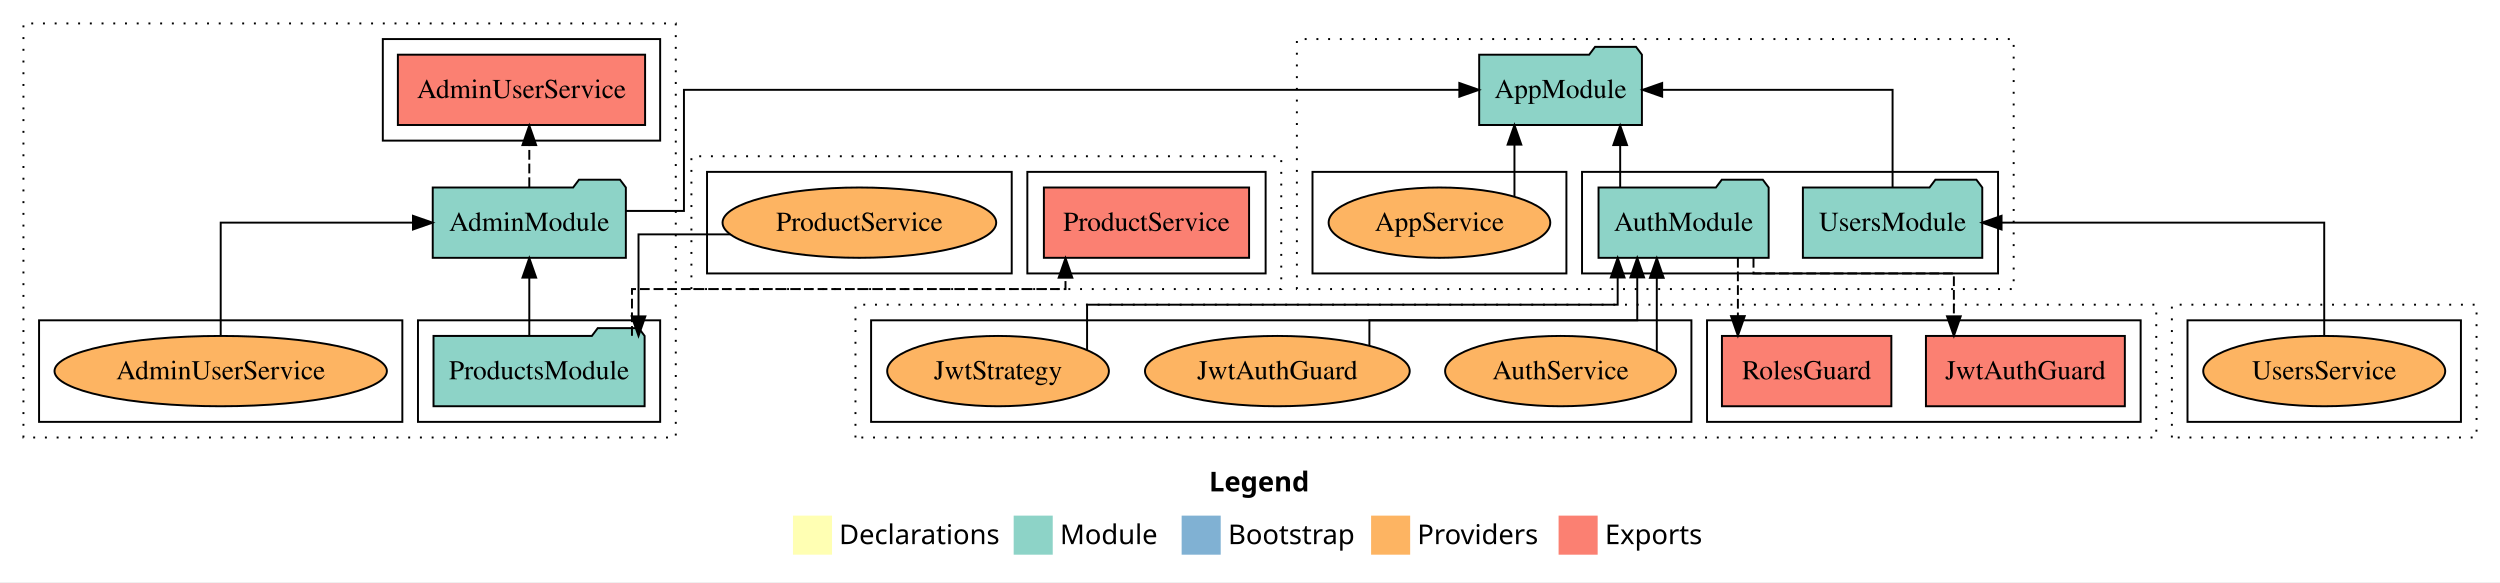
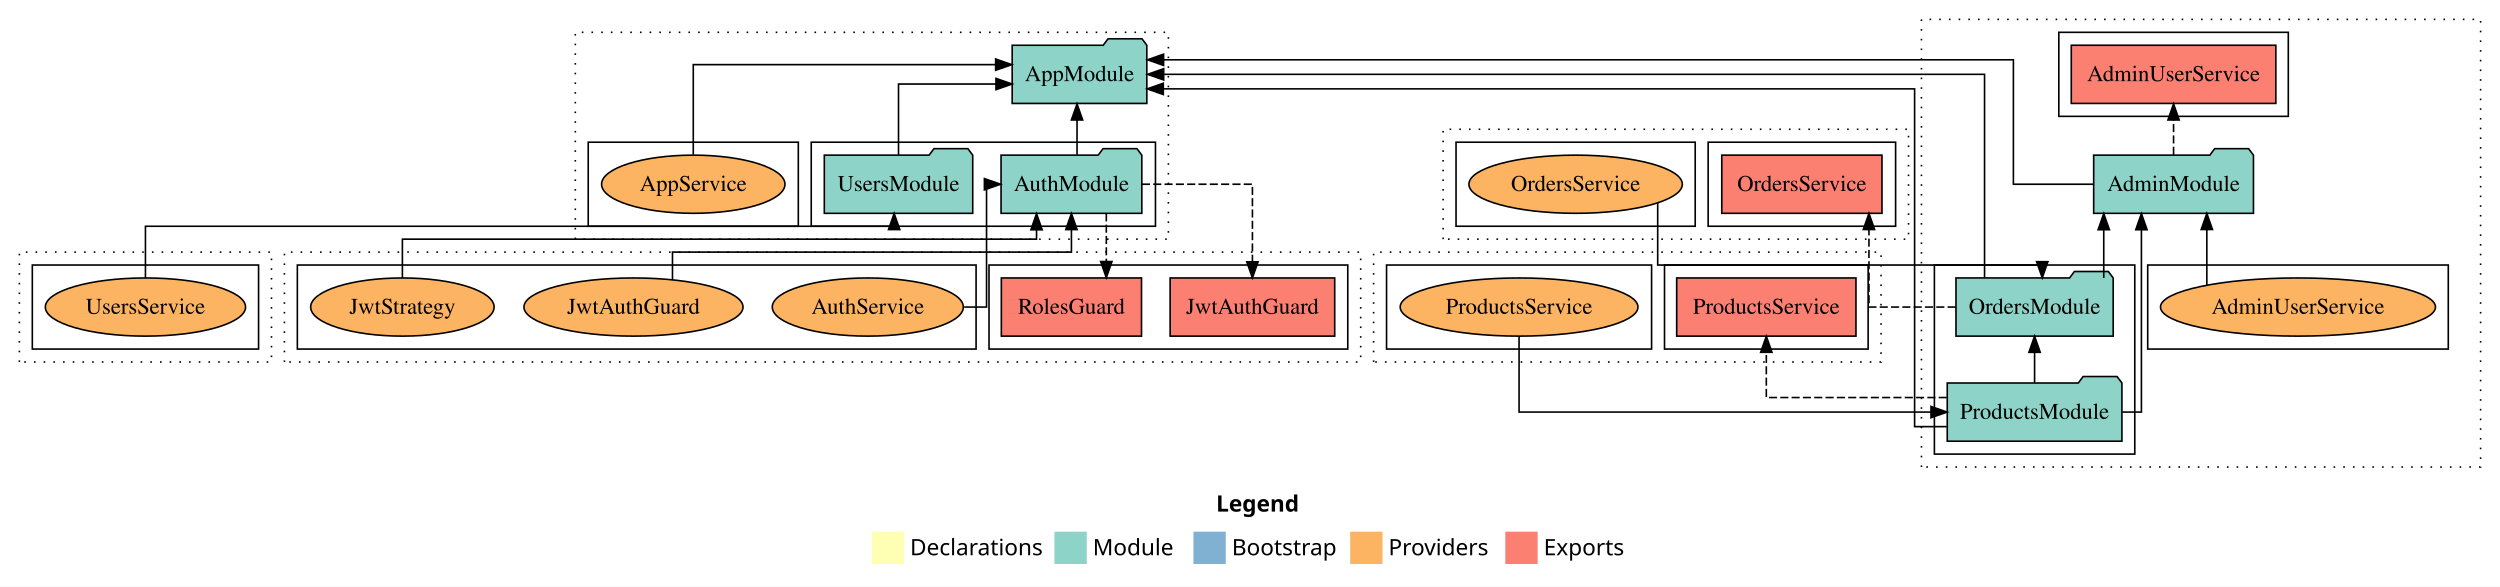
- <svg xmlns="http://www.w3.org/2000/svg" width="1280pt" height="298pt" viewBox="0.00 0.00 1280.00 298.00">
-   <g id="graph0" class="graph" transform="scale(1 1) rotate(0) translate(4 294)">
-     <polygon fill="white" stroke="transparent" points="-4,4 -4,-294 1276,-294 1276,4 -4,4" />
-     <text text-anchor="start" x="615.01" y="-42.4" font-family="Times-12" font-weight="bold" font-size="14.00">Legend</text>
-     <polygon fill="#ffffb3" stroke="transparent" points="402,-10 402,-30 422,-30 422,-10 402,-10" />
-     <text text-anchor="start" x="425.63" y="-15.4" font-family="Times-12" font-size="14.00">  Declarations</text>
-     <polygon fill="#8dd3c7" stroke="transparent" points="515,-10 515,-30 535,-30 535,-10 515,-10" />
-     <text text-anchor="start" x="538.73" y="-15.4" font-family="Times-12" font-size="14.00">  Module</text>
-     <polygon fill="#80b1d3" stroke="transparent" points="601,-10 601,-30 621,-30 621,-10 601,-10" />
-     <text text-anchor="start" x="624.78" y="-15.4" font-family="Times-12" font-size="14.00">  Bootstrap</text>
-     <polygon fill="#fdb462" stroke="transparent" points="698,-10 698,-30 718,-30 718,-10 698,-10" />
-     <text text-anchor="start" x="721.67" y="-15.4" font-family="Times-12" font-size="14.00">  Providers</text>
-     <polygon fill="#fb8072" stroke="transparent" points="794,-10 794,-30 814,-30 814,-10 794,-10" />
-     <text text-anchor="start" x="817.73" y="-15.4" font-family="Times-12" font-size="14.00">  Exports</text>
+ <svg xmlns="http://www.w3.org/2000/svg" width="1547pt" height="363pt" viewBox="0.00 0.00 1547.00 363.00">
+   <g id="graph0" class="graph" transform="scale(1 1) rotate(0) translate(4 359)">
+     <polygon fill="white" stroke="transparent" points="-4,4 -4,-359 1543,-359 1543,4 -4,4" />
+     <text text-anchor="start" x="748.51" y="-42.4" font-family="Times-12" font-weight="bold" font-size="14.00">Legend</text>
+     <polygon fill="#ffffb3" stroke="transparent" points="535.5,-10 535.5,-30 555.5,-30 555.5,-10 535.5,-10" />
+     <text text-anchor="start" x="559.13" y="-15.4" font-family="Times-12" font-size="14.00">  Declarations</text>
+     <polygon fill="#8dd3c7" stroke="transparent" points="648.5,-10 648.5,-30 668.5,-30 668.5,-10 648.5,-10" />
+     <text text-anchor="start" x="672.23" y="-15.4" font-family="Times-12" font-size="14.00">  Module</text>
+     <polygon fill="#80b1d3" stroke="transparent" points="734.5,-10 734.5,-30 754.5,-30 754.5,-10 734.5,-10" />
+     <text text-anchor="start" x="758.28" y="-15.4" font-family="Times-12" font-size="14.00">  Bootstrap</text>
+     <polygon fill="#fdb462" stroke="transparent" points="831.5,-10 831.5,-30 851.5,-30 851.5,-10 831.5,-10" />
+     <text text-anchor="start" x="855.17" y="-15.4" font-family="Times-12" font-size="14.00">  Providers</text>
+     <polygon fill="#fb8072" stroke="transparent" points="927.5,-10 927.5,-30 947.5,-30 947.5,-10 927.5,-10" />
+     <text text-anchor="start" x="951.23" y="-15.4" font-family="Times-12" font-size="14.00">  Exports</text>
    <g id="clust1" class="cluster">
-       <polygon fill="none" stroke="black" stroke-dasharray="1,5" points="8,-70 8,-282 342,-282 342,-70 8,-70" />
+       <polygon fill="none" stroke="black" stroke-dasharray="1,5" points="1185,-70 1185,-347 1531,-347 1531,-70 1185,-70" />
    </g>
    <g id="clust3" class="cluster">
-       <polygon fill="none" stroke="black" points="210,-78 210,-130 334,-130 334,-78 210,-78" />
+       <polygon fill="none" stroke="black" points="1193,-78 1193,-195 1317,-195 1317,-78 1193,-78" />
    </g>
    <g id="clust4" class="cluster">
-       <polygon fill="none" stroke="black" points="192,-222 192,-274 334,-274 334,-222 192,-222" />
+       <polygon fill="none" stroke="black" points="1270,-287 1270,-339 1412,-339 1412,-287 1270,-287" />
    </g>
    <g id="clust6" class="cluster">
-       <polygon fill="none" stroke="black" points="16,-78 16,-130 202,-130 202,-78 16,-78" />
+       <polygon fill="none" stroke="black" points="1325,-143 1325,-195 1511,-195 1511,-143 1325,-143" />
    </g>
    <g id="clust7" class="cluster">
-       <polygon fill="none" stroke="black" stroke-dasharray="1,5" points="660,-146 660,-274 1027,-274 1027,-146 660,-146" />
+       <polygon fill="none" stroke="black" stroke-dasharray="1,5" points="352,-211 352,-339 719,-339 719,-211 352,-211" />
    </g>
    <g id="clust9" class="cluster">
-       <polygon fill="none" stroke="black" points="806,-154 806,-206 1019,-206 1019,-154 806,-154" />
+       <polygon fill="none" stroke="black" points="498,-219 498,-271 711,-271 711,-219 498,-219" />
    </g>
    <g id="clust12" class="cluster">
-       <polygon fill="none" stroke="black" points="668,-154 668,-206 798,-206 798,-154 668,-154" />
+       <polygon fill="none" stroke="black" points="360,-219 360,-271 490,-271 490,-219 360,-219" />
    </g>
    <g id="clust13" class="cluster">
-       <polygon fill="none" stroke="black" stroke-dasharray="1,5" points="434,-70 434,-138 1100,-138 1100,-70 434,-70" />
+       <polygon fill="none" stroke="black" stroke-dasharray="1,5" points="172,-135 172,-203 838,-203 838,-135 172,-135" />
    </g>
    <g id="clust16" class="cluster">
-       <polygon fill="none" stroke="black" points="870,-78 870,-130 1092,-130 1092,-78 870,-78" />
+       <polygon fill="none" stroke="black" points="608,-143 608,-195 830,-195 830,-143 608,-143" />
    </g>
    <g id="clust18" class="cluster">
-       <polygon fill="none" stroke="black" points="442,-78 442,-130 862,-130 862,-78 442,-78" />
+       <polygon fill="none" stroke="black" points="180,-143 180,-195 600,-195 600,-143 180,-143" />
    </g>
    <g id="clust19" class="cluster">
-       <polygon fill="none" stroke="black" stroke-dasharray="1,5" points="350,-146 350,-214 652,-214 652,-146 350,-146" />
+       <polygon fill="none" stroke="black" stroke-dasharray="1,5" points="889,-211 889,-279 1177,-279 1177,-211 889,-211" />
    </g>
    <g id="clust22" class="cluster">
-       <polygon fill="none" stroke="black" points="522,-154 522,-206 644,-206 644,-154 522,-154" />
+       <polygon fill="none" stroke="black" points="1053,-219 1053,-271 1169,-271 1169,-219 1053,-219" />
    </g>
    <g id="clust24" class="cluster">
-       <polygon fill="none" stroke="black" points="358,-154 358,-206 514,-206 514,-154 358,-154" />
+       <polygon fill="none" stroke="black" points="897,-219 897,-271 1045,-271 1045,-219 897,-219" />
    </g>
    <g id="clust25" class="cluster">
-       <polygon fill="none" stroke="black" stroke-dasharray="1,5" points="1108,-70 1108,-138 1264,-138 1264,-70 1108,-70" />
+       <polygon fill="none" stroke="black" stroke-dasharray="1,5" points="846,-135 846,-203 1160,-203 1160,-135 846,-135" />
+     </g>
+     <g id="clust28" class="cluster">
+       <polygon fill="none" stroke="black" points="1026,-143 1026,-195 1152,-195 1152,-143 1026,-143" />
    </g>
    <g id="clust30" class="cluster">
-       <polygon fill="none" stroke="black" points="1116,-78 1116,-130 1256,-130 1256,-78 1116,-78" />
+       <polygon fill="none" stroke="black" points="854,-143 854,-195 1018,-195 1018,-143 854,-143" />
+     </g>
+     <g id="clust31" class="cluster">
+       <polygon fill="none" stroke="black" stroke-dasharray="1,5" points="8,-135 8,-203 164,-203 164,-135 8,-135" />
+     </g>
+     <g id="clust36" class="cluster">
+       <polygon fill="none" stroke="black" points="16,-143 16,-195 156,-195 156,-143 16,-143" />
    </g>
    <g id="node1" class="node">
-       <polygon fill="#8dd3c7" stroke="black" points="326.04,-122 323.04,-126 302.04,-126 299.04,-122 217.96,-122 217.96,-86 326.04,-86 326.04,-122" />
-       <text text-anchor="middle" x="272" y="-99.8" font-family="Times,serif" font-size="14.00">ProductsModule</text>
+       <polygon fill="#8dd3c7" stroke="black" points="1303.64,-187 1300.64,-191 1279.64,-191 1276.64,-187 1206.36,-187 1206.36,-151 1303.64,-151 1303.64,-187" />
+       <text text-anchor="middle" x="1255" y="-164.8" font-family="Times,serif" font-size="14.00">OrdersModule</text>
+     </g>
+     <g id="node3" class="node">
+       <polygon fill="#8dd3c7" stroke="black" points="1390.44,-263 1387.44,-267 1366.44,-267 1363.44,-263 1291.56,-263 1291.56,-227 1390.44,-227 1390.44,-263" />
+       <text text-anchor="middle" x="1341" y="-240.8" font-family="Times,serif" font-size="14.00">AdminModule</text>
+     </g>
+     <g id="edge1" class="edge">
+       <path fill="none" stroke="black" d="M1297.8,-187.01C1297.8,-187.01 1297.8,-216.85 1297.8,-216.85" />
+       <polygon fill="black" stroke="black" points="1294.3,-216.85 1297.8,-226.85 1301.3,-216.85 1294.3,-216.85" />
+     </g>
+     <g id="node8" class="node">
+       <polygon fill="#8dd3c7" stroke="black" points="705.66,-331 702.66,-335 681.66,-335 678.66,-331 622.34,-331 622.34,-295 705.66,-295 705.66,-331" />
+       <text text-anchor="middle" x="664" y="-308.8" font-family="Times,serif" font-size="14.00">AppModule</text>
+     </g>
+     <g id="edge7" class="edge">
+       <path fill="none" stroke="black" d="M1224.04,-187.24C1224.04,-225.99 1224.04,-313 1224.04,-313 1224.04,-313 716.09,-313 716.09,-313" />
+       <polygon fill="black" stroke="black" points="716.09,-309.5 706.09,-313 716.09,-316.5 716.09,-309.5" />
+     </g>
+     <g id="node15" class="node">
+       <polygon fill="#fb8072" stroke="black" points="1160.57,-263 1061.43,-263 1061.43,-227 1160.57,-227 1160.57,-263" />
+       <text text-anchor="middle" x="1111" y="-240.8" font-family="Times,serif" font-size="14.00">OrdersService </text>
+     </g>
+     <g id="edge17" class="edge">
+       <path fill="none" stroke="black" stroke-dasharray="5,2" d="M1206.16,-169C1179.76,-169 1152.51,-169 1152.51,-169 1152.51,-169 1152.51,-216.99 1152.51,-216.99" />
+       <polygon fill="black" stroke="black" points="1149.01,-216.99 1152.51,-226.99 1156.01,-216.99 1149.01,-216.99" />
    </g>
    <g id="node2" class="node">
-       <polygon fill="#8dd3c7" stroke="black" points="316.44,-198 313.44,-202 292.44,-202 289.44,-198 217.56,-198 217.56,-162 316.44,-162 316.44,-198" />
-       <text text-anchor="middle" x="267" y="-175.8" font-family="Times,serif" font-size="14.00">AdminModule</text>
-     </g>
-     <g id="edge1" class="edge">
-       <path fill="none" stroke="black" d="M267,-122.01C267,-122.01 267,-151.85 267,-151.85" />
-       <polygon fill="black" stroke="black" points="263.5,-151.85 267,-161.85 270.5,-151.85 263.5,-151.85" />
+       <polygon fill="#8dd3c7" stroke="black" points="1309.04,-122 1306.04,-126 1285.04,-126 1282.04,-122 1200.96,-122 1200.96,-86 1309.04,-86 1309.04,-122" />
+       <text text-anchor="middle" x="1255" y="-99.8" font-family="Times,serif" font-size="14.00">ProductsModule</text>
+     </g>
+     <g id="edge16" class="edge">
+       <path fill="none" stroke="black" d="M1255,-122.11C1255,-122.11 1255,-140.99 1255,-140.99" />
+       <polygon fill="black" stroke="black" points="1251.5,-140.99 1255,-150.99 1258.5,-140.99 1251.5,-140.99" />
+     </g>
+     <g id="edge2" class="edge">
+       <path fill="none" stroke="black" d="M1309.29,-104C1316.31,-104 1321.11,-104 1321.11,-104 1321.11,-104 1321.11,-216.86 1321.11,-216.86" />
+       <polygon fill="black" stroke="black" points="1317.61,-216.86 1321.11,-226.86 1324.61,-216.86 1317.61,-216.86" />
+     </g>
+     <g id="edge8" class="edge">
+       <path fill="none" stroke="black" d="M1200.65,-95C1189.33,-95 1180.76,-95 1180.76,-95 1180.76,-95 1180.76,-304 1180.76,-304 1180.76,-304 715.85,-304 715.85,-304" />
+       <polygon fill="black" stroke="black" points="715.85,-300.5 705.85,-304 715.85,-307.5 715.85,-300.5" />
+     </g>
+     <g id="node17" class="node">
+       <polygon fill="#fb8072" stroke="black" points="1144.47,-187 1033.53,-187 1033.53,-151 1144.47,-151 1144.47,-187" />
+       <text text-anchor="middle" x="1089" y="-164.8" font-family="Times,serif" font-size="14.00">ProductsService </text>
+     </g>
+     <g id="edge19" class="edge">
+       <path fill="none" stroke="black" stroke-dasharray="5,2" d="M1200.65,-113C1152.23,-113 1089,-113 1089,-113 1089,-113 1089,-140.97 1089,-140.97" />
+       <polygon fill="black" stroke="black" points="1085.5,-140.97 1089,-150.97 1092.5,-140.97 1085.5,-140.97" />
+     </g>
+     <g id="node4" class="node">
+       <polygon fill="#fb8072" stroke="black" points="1404.29,-331 1277.71,-331 1277.71,-295 1404.29,-295 1404.29,-331" />
+       <text text-anchor="middle" x="1341" y="-308.8" font-family="Times,serif" font-size="14.00">AdminUserService </text>
+     </g>
+     <g id="edge3" class="edge">
+       <path fill="none" stroke="black" stroke-dasharray="5,2" d="M1341,-263.22C1341,-263.22 1341,-284.73 1341,-284.73" />
+       <polygon fill="black" stroke="black" points="1337.5,-284.73 1341,-294.73 1344.5,-284.73 1337.5,-284.73" />
+     </g>
+     <g id="edge5" class="edge">
+       <path fill="none" stroke="black" d="M1291.74,-245C1266.86,-245 1241.89,-245 1241.89,-245 1241.89,-245 1241.89,-322 1241.89,-322 1241.89,-322 716.03,-322 716.03,-322" />
+       <polygon fill="black" stroke="black" points="716.03,-318.5 706.03,-322 716.03,-325.5 716.03,-318.5" />
+     </g>
+     <g id="node5" class="node">
+       <ellipse fill="#fdb462" stroke="black" cx="1418" cy="-169" rx="85.09" ry="18" />
+       <text text-anchor="middle" x="1418" y="-164.8" font-family="Times,serif" font-size="14.00">AdminUserService</text>
+     </g>
+     <g id="edge4" class="edge">
+       <path fill="none" stroke="black" d="M1361.59,-182.59C1361.59,-182.59 1361.59,-216.96 1361.59,-216.96" />
+       <polygon fill="black" stroke="black" points="1358.09,-216.96 1361.59,-226.96 1365.09,-216.96 1358.09,-216.96" />
+     </g>
+     <g id="node6" class="node">
+       <polygon fill="#8dd3c7" stroke="black" points="702.55,-263 699.55,-267 678.55,-267 675.55,-263 615.45,-263 615.45,-227 702.55,-227 702.55,-263" />
+       <text text-anchor="middle" x="659" y="-240.8" font-family="Times,serif" font-size="14.00">AuthModule</text>
+     </g>
+     <g id="edge6" class="edge">
+       <path fill="none" stroke="black" d="M662.47,-263.22C662.47,-263.22 662.47,-284.73 662.47,-284.73" />
+       <polygon fill="black" stroke="black" points="658.97,-284.73 662.47,-294.73 665.97,-284.73 658.97,-284.73" />
+     </g>
+     <g id="node10" class="node">
+       <polygon fill="#fb8072" stroke="black" points="821.92,-187 720.08,-187 720.08,-151 821.92,-151 821.92,-187" />
+       <text text-anchor="middle" x="771" y="-164.8" font-family="Times,serif" font-size="14.00">JwtAuthGuard </text>
+     </g>
+     <g id="edge11" class="edge">
+       <path fill="none" stroke="black" stroke-dasharray="5,2" d="M702.62,-245C734.07,-245 771,-245 771,-245 771,-245 771,-197.01 771,-197.01" />
+       <polygon fill="black" stroke="black" points="774.5,-197.01 771,-187.01 767.5,-197.01 774.5,-197.01" />
+     </g>
+     <g id="node11" class="node">
+       <polygon fill="#fb8072" stroke="black" points="702.37,-187 615.63,-187 615.63,-151 702.37,-151 702.37,-187" />
+       <text text-anchor="middle" x="659" y="-164.8" font-family="Times,serif" font-size="14.00">RolesGuard </text>
+     </g>
+     <g id="edge12" class="edge">
+       <path fill="none" stroke="black" stroke-dasharray="5,2" d="M680.59,-226.99C680.59,-226.99 680.59,-197.15 680.59,-197.15" />
+       <polygon fill="black" stroke="black" points="684.09,-197.15 680.59,-187.15 677.09,-197.15 684.09,-197.15" />
+     </g>
+     <g id="node7" class="node">
+       <polygon fill="#8dd3c7" stroke="black" points="597.92,-263 594.92,-267 573.92,-267 570.92,-263 506.08,-263 506.08,-227 597.92,-227 597.92,-263" />
+       <text text-anchor="middle" x="552" y="-240.8" font-family="Times,serif" font-size="14.00">UsersModule</text>
+     </g>
+     <g id="edge9" class="edge">
+       <path fill="none" stroke="black" d="M552,-263.27C552,-281.56 552,-307 552,-307 552,-307 612.3,-307 612.3,-307" />
+       <polygon fill="black" stroke="black" points="612.3,-310.5 622.3,-307 612.3,-303.5 612.3,-310.5" />
+     </g>
+     <g id="node9" class="node">
+       <ellipse fill="#fdb462" stroke="black" cx="425" cy="-245" rx="56.74" ry="18" />
+       <text text-anchor="middle" x="425" y="-240.8" font-family="Times,serif" font-size="14.00">AppService</text>
+     </g>
+     <g id="edge10" class="edge">
+       <path fill="none" stroke="black" d="M425,-263.29C425,-285.21 425,-319 425,-319 425,-319 612.1,-319 612.1,-319" />
+       <polygon fill="black" stroke="black" points="612.1,-322.5 622.1,-319 612.1,-315.5 612.1,-322.5" />
+     </g>
+     <g id="node12" class="node">
+       <ellipse fill="#fdb462" stroke="black" cx="533" cy="-169" rx="59.11" ry="18" />
+       <text text-anchor="middle" x="533" y="-164.8" font-family="Times,serif" font-size="14.00">AuthService</text>
+     </g>
+     <g id="edge13" class="edge">
+       <path fill="none" stroke="black" d="M592.65,-169C600.82,-169 606.47,-169 606.47,-169 606.47,-169 606.47,-245 606.47,-245 606.47,-245 607.34,-245 607.34,-245" />
+       <polygon fill="black" stroke="black" points="605.14,-248.5 615.14,-245 605.14,-241.5 605.14,-248.5" />
+     </g>
+     <g id="node13" class="node">
+       <ellipse fill="#fdb462" stroke="black" cx="388" cy="-169" rx="67.78" ry="18" />
+       <text text-anchor="middle" x="388" y="-164.8" font-family="Times,serif" font-size="14.00">JwtAuthGuard</text>
+     </g>
+     <g id="edge14" class="edge">
+       <path fill="none" stroke="black" d="M412.13,-186C412.13,-194.5 412.13,-203 412.13,-203 412.13,-203 659,-203 659,-203 659,-203 659,-216.94 659,-216.94" />
+       <polygon fill="black" stroke="black" points="655.5,-216.94 659,-226.94 662.5,-216.94 655.5,-216.94" />
    </g>
    <g id="node14" class="node">
-       <polygon fill="#fb8072" stroke="black" points="635.53,-198 530.47,-198 530.47,-162 635.53,-162 635.53,-198" />
-       <text text-anchor="middle" x="583" y="-175.8" font-family="Times,serif" font-size="14.00">ProductService </text>
-     </g>
-     <g id="edge13" class="edge">
-       <path fill="none" stroke="black" stroke-dasharray="5,2" d="M319.57,-122.06C319.57,-133.44 319.57,-146 319.57,-146 319.57,-146 541.53,-146 541.53,-146 541.53,-146 541.53,-151.81 541.53,-151.81" />
-       <polygon fill="black" stroke="black" points="538.03,-151.81 541.53,-161.81 545.03,-151.81 538.03,-151.81" />
-     </g>
-     <g id="node3" class="node">
-       <polygon fill="#fb8072" stroke="black" points="326.29,-266 199.71,-266 199.71,-230 326.29,-230 326.29,-266" />
-       <text text-anchor="middle" x="263" y="-243.8" font-family="Times,serif" font-size="14.00">AdminUserService </text>
-     </g>
-     <g id="edge2" class="edge">
-       <path fill="none" stroke="black" stroke-dasharray="5,2" d="M267,-198.22C267,-198.22 267,-219.73 267,-219.73" />
-       <polygon fill="black" stroke="black" points="263.5,-219.73 267,-229.73 270.5,-219.73 263.5,-219.73" />
-     </g>
-     <g id="node7" class="node">
-       <polygon fill="#8dd3c7" stroke="black" points="836.66,-266 833.66,-270 812.66,-270 809.66,-266 753.34,-266 753.34,-230 836.66,-230 836.66,-266" />
-       <text text-anchor="middle" x="795" y="-243.8" font-family="Times,serif" font-size="14.00">AppModule</text>
-     </g>
-     <g id="edge4" class="edge">
-       <path fill="none" stroke="black" d="M316.25,-186C332.35,-186 346.18,-186 346.18,-186 346.18,-186 346.18,-248 346.18,-248 346.18,-248 743.18,-248 743.18,-248" />
-       <polygon fill="black" stroke="black" points="743.18,-251.5 753.18,-248 743.18,-244.5 743.18,-251.5" />
-     </g>
-     <g id="node4" class="node">
-       <ellipse fill="#fdb462" stroke="black" cx="109" cy="-104" rx="85.09" ry="18" />
-       <text text-anchor="middle" x="109" y="-99.8" font-family="Times,serif" font-size="14.00">AdminUserService</text>
-     </g>
-     <g id="edge3" class="edge">
-       <path fill="none" stroke="black" d="M109,-122.01C109,-144.49 109,-180 109,-180 109,-180 207.44,-180 207.44,-180" />
-       <polygon fill="black" stroke="black" points="207.44,-183.5 217.44,-180 207.44,-176.5 207.44,-183.5" />
-     </g>
-     <g id="node5" class="node">
-       <polygon fill="#8dd3c7" stroke="black" points="901.55,-198 898.55,-202 877.55,-202 874.55,-198 814.45,-198 814.45,-162 901.55,-162 901.55,-198" />
-       <text text-anchor="middle" x="858" y="-175.8" font-family="Times,serif" font-size="14.00">AuthModule</text>
-     </g>
-     <g id="edge5" class="edge">
-       <path fill="none" stroke="black" d="M825.53,-198.22C825.53,-198.22 825.53,-219.73 825.53,-219.73" />
-       <polygon fill="black" stroke="black" points="822.03,-219.73 825.53,-229.73 829.03,-219.73 822.03,-219.73" />
-     </g>
-     <g id="node9" class="node">
-       <polygon fill="#fb8072" stroke="black" points="1083.92,-122 982.08,-122 982.08,-86 1083.92,-86 1083.92,-122" />
-       <text text-anchor="middle" x="1033" y="-99.8" font-family="Times,serif" font-size="14.00">JwtAuthGuard </text>
-     </g>
-     <g id="edge8" class="edge">
-       <path fill="none" stroke="black" stroke-dasharray="5,2" d="M893.79,-161.94C893.79,-157.51 893.79,-154 893.79,-154 893.79,-154 996.38,-154 996.38,-154 996.38,-154 996.38,-132.05 996.38,-132.05" />
-       <polygon fill="black" stroke="black" points="999.88,-132.05 996.38,-122.05 992.88,-132.05 999.88,-132.05" />
-     </g>
-     <g id="node10" class="node">
-       <polygon fill="#fb8072" stroke="black" points="964.37,-122 877.63,-122 877.63,-86 964.37,-86 964.37,-122" />
-       <text text-anchor="middle" x="921" y="-99.8" font-family="Times,serif" font-size="14.00">RolesGuard </text>
-     </g>
-     <g id="edge9" class="edge">
-       <path fill="none" stroke="black" stroke-dasharray="5,2" d="M885.8,-161.99C885.8,-161.99 885.8,-132.15 885.8,-132.15" />
-       <polygon fill="black" stroke="black" points="889.3,-132.15 885.8,-122.15 882.3,-132.15 889.3,-132.15" />
-     </g>
-     <g id="node6" class="node">
-       <polygon fill="#8dd3c7" stroke="black" points="1010.92,-198 1007.92,-202 986.92,-202 983.92,-198 919.08,-198 919.08,-162 1010.92,-162 1010.92,-198" />
-       <text text-anchor="middle" x="965" y="-175.8" font-family="Times,serif" font-size="14.00">UsersModule</text>
-     </g>
-     <g id="edge6" class="edge">
-       <path fill="none" stroke="black" d="M965,-198.22C965,-218.37 965,-248 965,-248 965,-248 847.02,-248 847.02,-248" />
-       <polygon fill="black" stroke="black" points="847.02,-244.5 837.02,-248 847.02,-251.5 847.02,-244.5" />
-     </g>
-     <g id="node8" class="node">
-       <ellipse fill="#fdb462" stroke="black" cx="733" cy="-180" rx="56.74" ry="18" />
-       <text text-anchor="middle" x="733" y="-175.8" font-family="Times,serif" font-size="14.00">AppService</text>
-     </g>
-     <g id="edge7" class="edge">
-       <path fill="none" stroke="black" d="M771.4,-193.43C771.4,-193.43 771.4,-219.96 771.4,-219.96" />
-       <polygon fill="black" stroke="black" points="767.9,-219.96 771.4,-229.96 774.9,-219.96 767.9,-219.96" />
-     </g>
-     <g id="node11" class="node">
-       <ellipse fill="#fdb462" stroke="black" cx="795" cy="-104" rx="59.11" ry="18" />
-       <text text-anchor="middle" x="795" y="-99.8" font-family="Times,serif" font-size="14.00">AuthService</text>
-     </g>
-     <g id="edge10" class="edge">
-       <path fill="none" stroke="black" d="M844.28,-114.25C844.28,-114.25 844.28,-151.77 844.28,-151.77" />
-       <polygon fill="black" stroke="black" points="840.78,-151.77 844.28,-161.77 847.78,-151.77 840.78,-151.77" />
-     </g>
-     <g id="node12" class="node">
-       <ellipse fill="#fdb462" stroke="black" cx="650" cy="-104" rx="67.78" ry="18" />
-       <text text-anchor="middle" x="650" y="-99.8" font-family="Times,serif" font-size="14.00">JwtAuthGuard</text>
-     </g>
-     <g id="edge11" class="edge">
-       <path fill="none" stroke="black" d="M697.13,-117C697.13,-123.5 697.13,-130 697.13,-130 697.13,-130 834.27,-130 834.27,-130 834.27,-130 834.27,-151.95 834.27,-151.95" />
-       <polygon fill="black" stroke="black" points="830.77,-151.95 834.27,-161.95 837.77,-151.95 830.77,-151.95" />
-     </g>
-     <g id="node13" class="node">
-       <ellipse fill="#fdb462" stroke="black" cx="507" cy="-104" rx="56.76" ry="18" />
-       <text text-anchor="middle" x="507" y="-99.8" font-family="Times,serif" font-size="14.00">JwtStrategy</text>
-     </g>
-     <g id="edge12" class="edge">
-       <path fill="none" stroke="black" d="M552.58,-114.76C552.58,-124.72 552.58,-138 552.58,-138 552.58,-138 824.25,-138 824.25,-138 824.25,-138 824.25,-151.94 824.25,-151.94" />
-       <polygon fill="black" stroke="black" points="820.75,-151.94 824.25,-161.94 827.75,-151.94 820.75,-151.94" />
-     </g>
-     <g id="node15" class="node">
-       <ellipse fill="#fdb462" stroke="black" cx="436" cy="-180" rx="70.06" ry="18" />
-       <text text-anchor="middle" x="436" y="-175.8" font-family="Times,serif" font-size="14.00">ProductService</text>
-     </g>
-     <g id="edge14" class="edge">
-       <path fill="none" stroke="black" d="M369.89,-174C345.15,-174 322.92,-174 322.92,-174 322.92,-174 322.92,-132.03 322.92,-132.03" />
-       <polygon fill="black" stroke="black" points="326.42,-132.03 322.92,-122.03 319.42,-132.03 326.42,-132.03" />
+       <ellipse fill="#fdb462" stroke="black" cx="245" cy="-169" rx="56.76" ry="18" />
+       <text text-anchor="middle" x="245" y="-164.8" font-family="Times,serif" font-size="14.00">JwtStrategy</text>
+     </g>
+     <g id="edge15" class="edge">
+       <path fill="none" stroke="black" d="M245,-187.06C245,-198.44 245,-211 245,-211 245,-211 637.41,-211 637.41,-211 637.41,-211 637.41,-216.81 637.41,-216.81" />
+       <polygon fill="black" stroke="black" points="633.91,-216.81 637.41,-226.81 640.91,-216.81 633.91,-216.81" />
    </g>
    <g id="node16" class="node">
-       <ellipse fill="#fdb462" stroke="black" cx="1186" cy="-104" rx="61.95" ry="18" />
-       <text text-anchor="middle" x="1186" y="-99.8" font-family="Times,serif" font-size="14.00">UsersService</text>
-     </g>
-     <g id="edge15" class="edge">
-       <path fill="none" stroke="black" d="M1186,-122.01C1186,-144.49 1186,-180 1186,-180 1186,-180 1020.79,-180 1020.79,-180" />
-       <polygon fill="black" stroke="black" points="1020.79,-176.5 1010.79,-180 1020.79,-183.5 1020.79,-176.5" />
+       <ellipse fill="#fdb462" stroke="black" cx="971" cy="-245" rx="66.03" ry="18" />
+       <text text-anchor="middle" x="971" y="-240.8" font-family="Times,serif" font-size="14.00">OrdersService</text>
+     </g>
+     <g id="edge18" class="edge">
+       <path fill="none" stroke="black" d="M1021.78,-233.4C1021.78,-218.63 1021.78,-195 1021.78,-195 1021.78,-195 1259.75,-195 1259.75,-195 1259.75,-195 1259.75,-194.21 1259.75,-194.21" />
+       <polygon fill="black" stroke="black" points="1263.25,-197.06 1259.75,-187.06 1256.25,-197.06 1263.25,-197.06" />
+     </g>
+     <g id="node18" class="node">
+       <ellipse fill="#fdb462" stroke="black" cx="936" cy="-169" rx="73.57" ry="18" />
+       <text text-anchor="middle" x="936" y="-164.8" font-family="Times,serif" font-size="14.00">ProductsService</text>
+     </g>
+     <g id="edge20" class="edge">
+       <path fill="none" stroke="black" d="M936,-150.89C936,-131.66 936,-104 936,-104 936,-104 1190.89,-104 1190.89,-104" />
+       <polygon fill="black" stroke="black" points="1190.89,-107.5 1200.89,-104 1190.89,-100.5 1190.89,-107.5" />
+     </g>
+     <g id="node19" class="node">
+       <ellipse fill="#fdb462" stroke="black" cx="86" cy="-169" rx="61.95" ry="18" />
+       <text text-anchor="middle" x="86" y="-164.8" font-family="Times,serif" font-size="14.00">UsersService</text>
+     </g>
+     <g id="edge21" class="edge">
+       <path fill="none" stroke="black" d="M86,-187.05C86,-201.37 86,-219 86,-219 86,-219 549.3,-219 549.3,-219 549.3,-219 549.3,-219.79 549.3,-219.79" />
+       <polygon fill="black" stroke="black" points="545.8,-216.94 549.3,-226.94 552.8,-216.94 545.8,-216.94" />
    </g>
  </g>
</svg>
